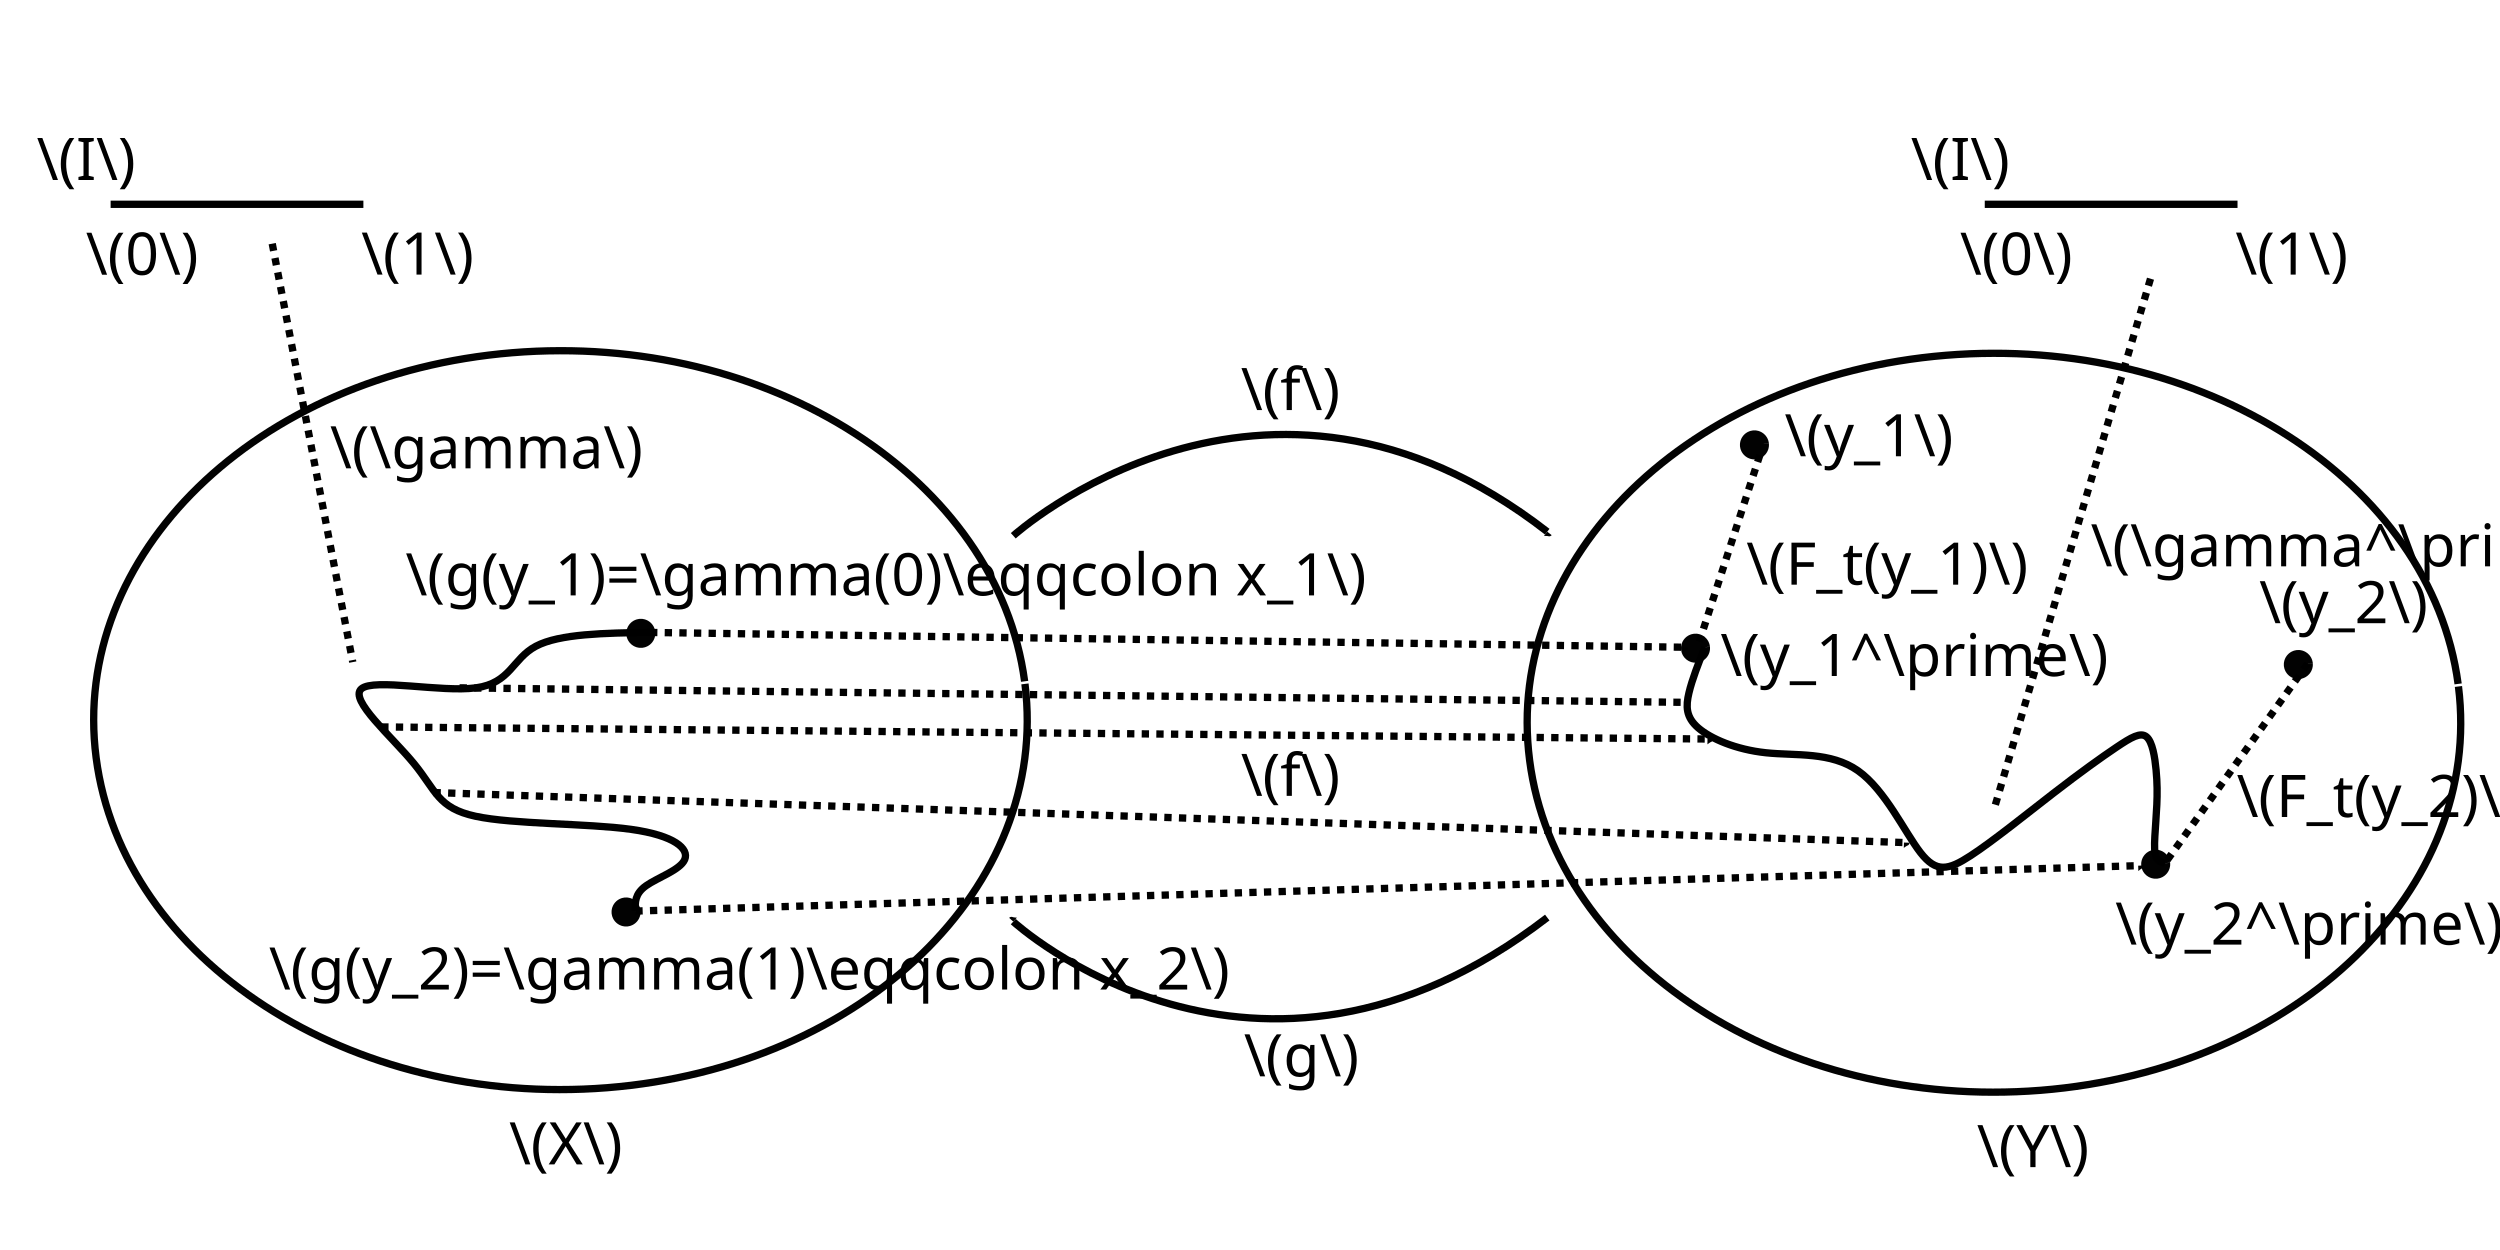
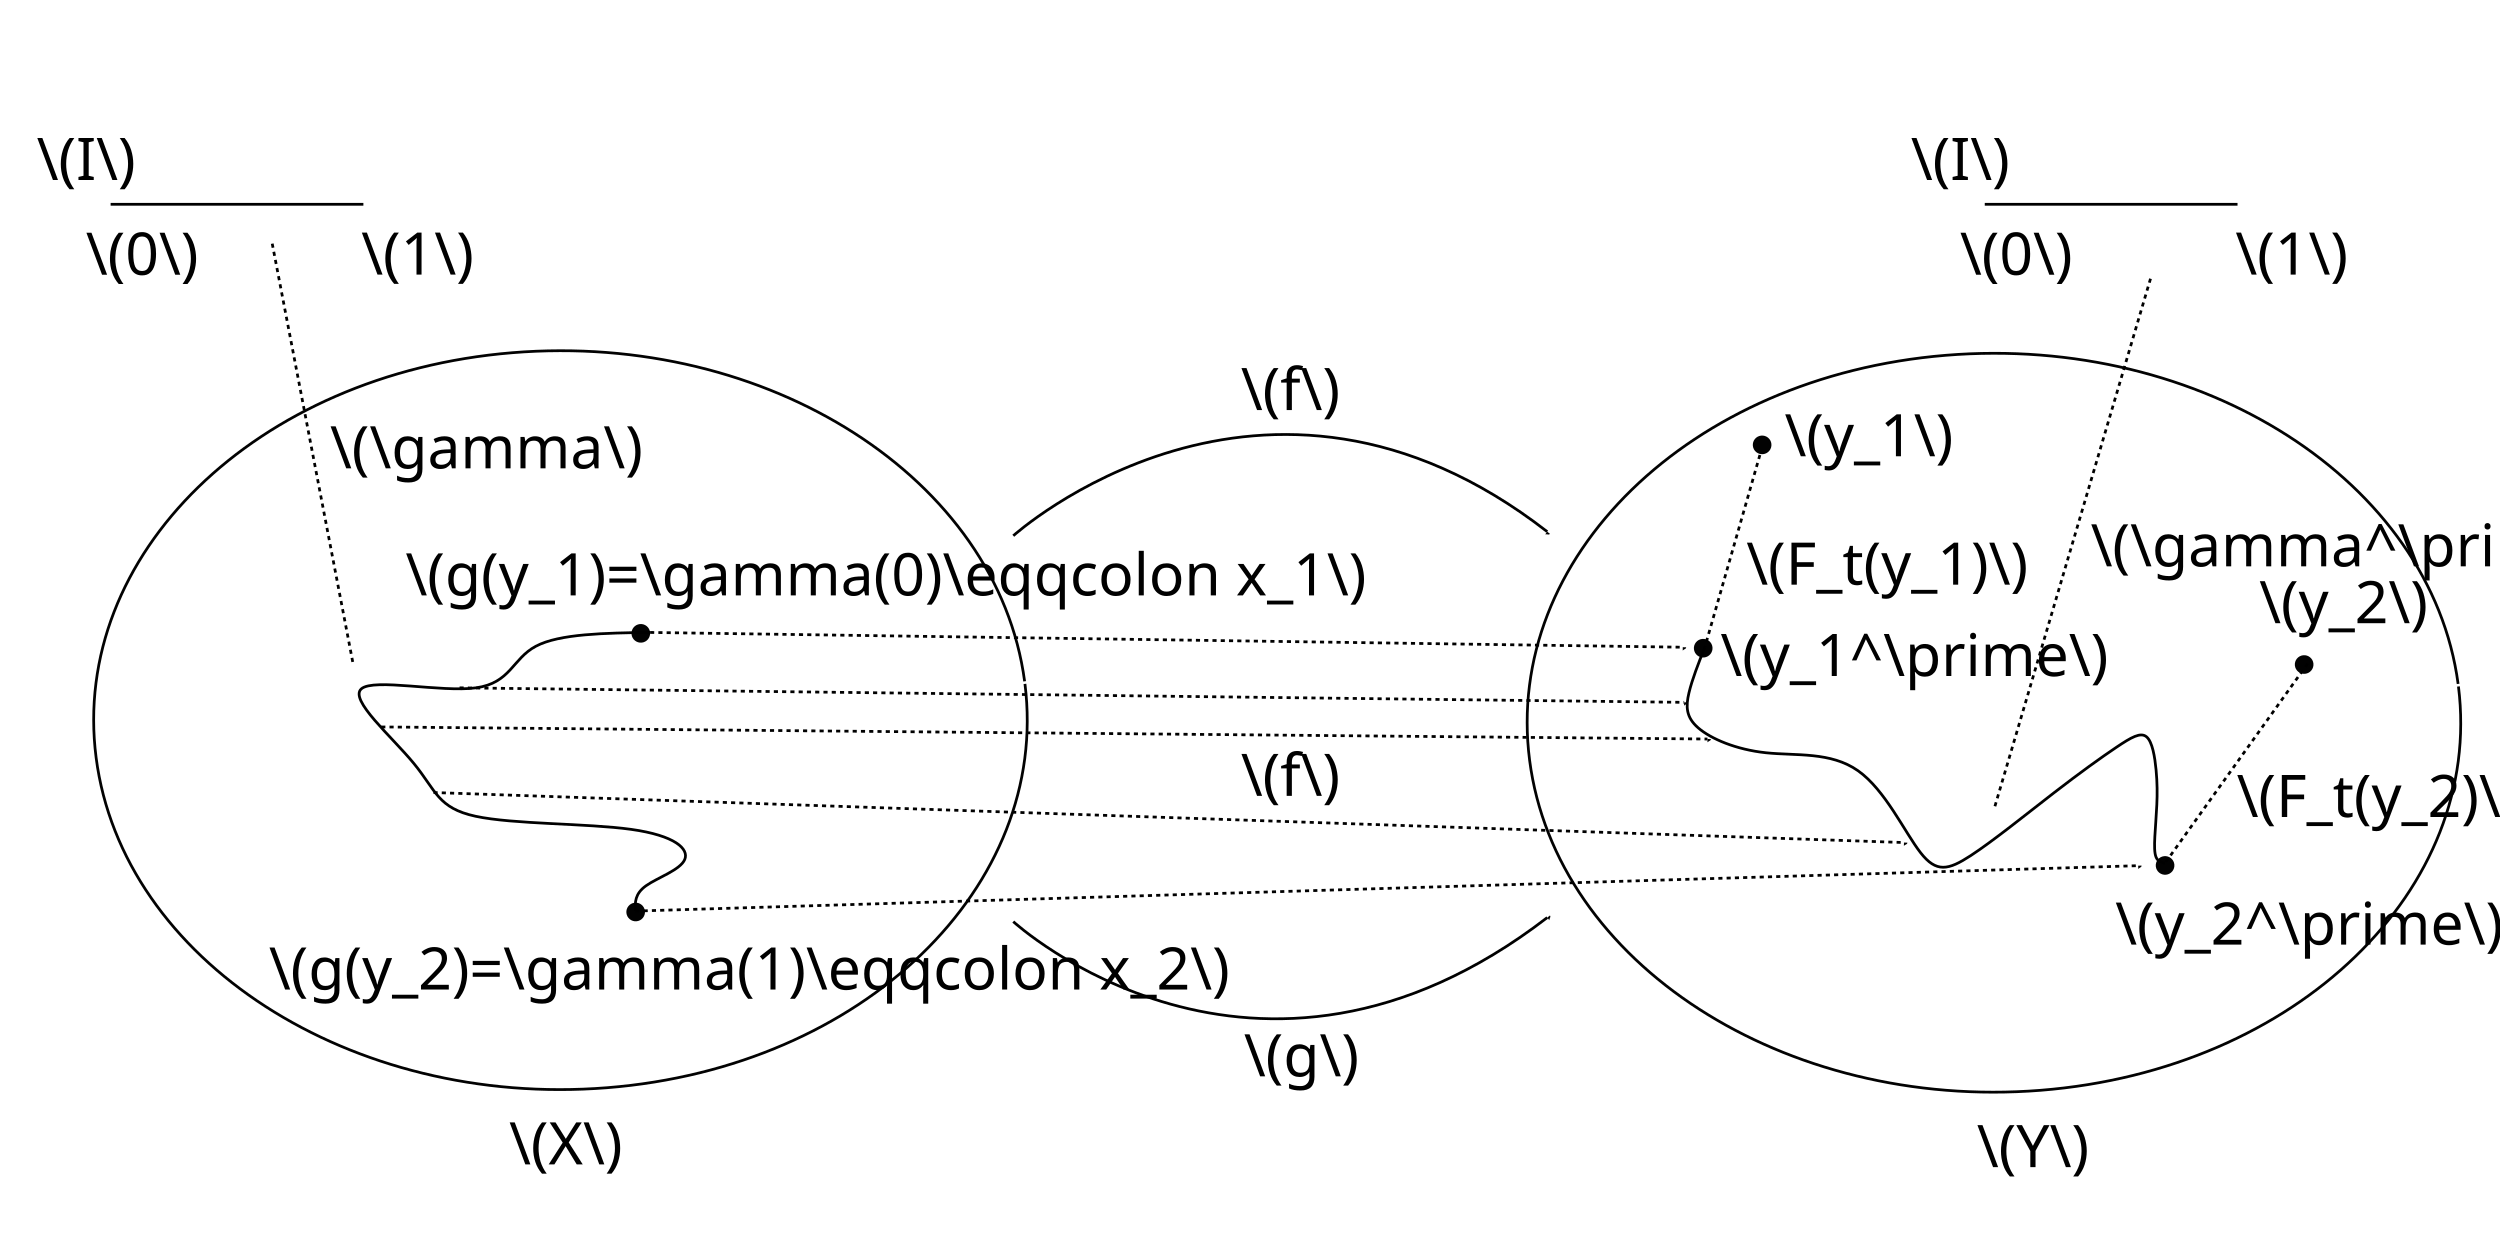
<svg xmlns="http://www.w3.org/2000/svg" width="240mm" height="120mm" viewBox="0 0 240 120" version="1.1" id="svg8">
  <defs id="defs2">
    <marker style="overflow:visible;" id="marker12148" refX="0.0" refY="0.0" orient="auto">
      <path transform="scale(0.4) rotate(180) translate(10,0)" style="fill-rule:evenodd;fill:context-stroke;stroke:context-stroke;stroke-width:1.0pt;" d="M 0.0,0.0 L 5.0,-5.0 L -12.5,0.0 L 5.0,5.0 L 0.0,0.0 z " id="path12146" />
    </marker>
    <marker style="overflow:visible;" id="marker12134" refX="0.0" refY="0.0" orient="auto">
      <path transform="scale(0.4) rotate(180) translate(10,0)" style="fill-rule:evenodd;fill:context-stroke;stroke:context-stroke;stroke-width:1.0pt;" d="M 0.0,0.0 L 5.0,-5.0 L -12.5,0.0 L 5.0,5.0 L 0.0,0.0 z " id="path12132" />
    </marker>
    <marker style="overflow:visible;" id="Arrow1Mend" refX="0.0" refY="0.0" orient="auto">
      <path transform="scale(0.4) rotate(180) translate(10,0)" style="fill-rule:evenodd;fill:context-stroke;stroke:context-stroke;stroke-width:1.0pt;" d="M 0.0,0.0 L 5.0,-5.0 L -12.5,0.0 L 5.0,5.0 L 0.0,0.0 z " id="path11803" />
    </marker>
    <marker style="overflow:visible;" id="Arrow1Lend" refX="0.0" refY="0.0" orient="auto">
      <path transform="scale(0.8) rotate(180) translate(12.5,0)" style="fill-rule:evenodd;fill:context-stroke;stroke:context-stroke;stroke-width:1.0pt;" d="M 0.0,0.0 L 5.0,-5.0 L -12.5,0.0 L 5.0,5.0 L 0.0,0.0 z " id="path4323" />
    </marker>
    <marker style="overflow:visible" id="Arrow1Lstart" refX="0.0" refY="0.0" orient="auto">
      <path transform="scale(0.8) translate(12.5,0)" style="fill-rule:evenodd;fill:context-stroke;stroke:context-stroke;stroke-width:1.0pt" d="M 0.0,0.0 L 5.0,-5.0 L -12.5,0.0 L 5.0,5.0 L 0.0,0.0 z " id="path4320" />
    </marker>
    <marker style="overflow:visible" id="Arrow1Lend-5" refX="0" refY="0" orient="auto">
      <path transform="matrix(-0.8,0,0,-0.8,-10,0)" style="fill:context-stroke;fill-rule:evenodd;stroke:context-stroke;stroke-width:1pt" d="M 0,0 5,-5 -12.5,0 5,5 Z" id="path4323-0" />
    </marker>
    <marker style="overflow:visible" id="Arrow1Lend-2" refX="0" refY="0" orient="auto">
      <path transform="matrix(-0.8,0,0,-0.8,-10,0)" style="fill:context-stroke;fill-rule:evenodd;stroke:context-stroke;stroke-width:1pt" d="M 0,0 5,-5 -12.5,0 5,5 Z" id="path4323-6" />
    </marker>
    <marker id="marker-arrow-2.654" orient="auto-start-reverse" refY="0" refX="0" markerHeight="3" markerWidth="2">
      <g transform="scale(0.8573725)" id="g1504">
        <path d="M -1.554,2.072 C -1.425,1.295 0,0.13 0.389,0 0,-0.13 -1.425,-1.295 -1.554,-2.072" style="fill:none;stroke:#000000;stroke-width:{0.6};stroke-linecap:round;stroke-linejoin:round;stroke-miterlimit:10;stroke-dasharray:none;stroke-opacity:1�        inkscape:connector-curvature=" id="path1502" />


+ 
0" /&gt;
   </g>
    </marker>
    <marker id="marker-arrow-2.654-9" orient="auto-start-reverse" refY="0" refX="0" markerHeight="3" markerWidth="2">
      <g transform="scale(0.8573725)" id="g1681">
        <path d="M -1.554,2.072 C -1.425,1.295 0,0.13 0.389,0 0,-0.13 -1.425,-1.295 -1.554,-2.072" style="fill:none;stroke:#000000;stroke-width:{0.6};stroke-linecap:round;stroke-linejoin:round;stroke-miterlimit:10;stroke-dasharray:none;stroke-opacity:1�        inkscape:connector-curvature=" id="path1679" />


+ 
0" /&gt;
   </g>
    </marker>
    <marker id="marker-arrow-2.654-0" orient="auto-start-reverse" refY="0" refX="0" markerHeight="3" markerWidth="2">
      <g transform="scale(0.8573725)" id="g1721">
        <path d="M -1.554,2.072 C -1.425,1.295 0,0.13 0.389,0 0,-0.13 -1.425,-1.295 -1.554,-2.072" style="fill:none;stroke:#000000;stroke-width:{0.6};stroke-linecap:round;stroke-linejoin:round;stroke-miterlimit:10;stroke-dasharray:none;stroke-opacity:1�        inkscape:connector-curvature=" id="path1719" />


+ 
0" /&gt;
   </g>
    </marker>
    <marker id="marker-arrow-2.654-5" orient="auto-start-reverse" refY="0" refX="0" markerHeight="3" markerWidth="2">
      <g transform="scale(0.8573725)" id="g1761">
        <path d="M -1.554,2.072 C -1.425,1.295 0,0.13 0.389,0 0,-0.13 -1.425,-1.295 -1.554,-2.072" style="fill:none;stroke:#000000;stroke-width:{0.6};stroke-linecap:round;stroke-linejoin:round;stroke-miterlimit:10;stroke-dasharray:none;stroke-opacity:1�        inkscape:connector-curvature=" id="path1759" />


+ 
0" /&gt;
   </g>
    </marker>
    <marker id="marker-arrow-2.654-2" orient="auto-start-reverse" refY="0" refX="0" markerHeight="3" markerWidth="2">
      <g transform="scale(0.8573725)" id="g1801">
        <path d="M -1.554,2.072 C -1.425,1.295 0,0.13 0.389,0 0,-0.13 -1.425,-1.295 -1.554,-2.072" style="fill:none;stroke:#000000;stroke-width:{0.6};stroke-linecap:round;stroke-linejoin:round;stroke-miterlimit:10;stroke-dasharray:none;stroke-opacity:1�        inkscape:connector-curvature=" id="path1799" />


+ 
0" /&gt;
   </g>
    </marker>
    <marker id="marker-arrow-2.654-27" orient="auto-start-reverse" refY="0" refX="0" markerHeight="3" markerWidth="2">
      <g transform="scale(0.8573725)" id="g1841">
        <path d="M -1.554,2.072 C -1.425,1.295 0,0.13 0.389,0 0,-0.13 -1.425,-1.295 -1.554,-2.072" style="fill:none;stroke:#000000;stroke-width:{0.6};stroke-linecap:round;stroke-linejoin:round;stroke-miterlimit:10;stroke-dasharray:none;stroke-opacity:1�        inkscape:connector-curvature=" id="path1839" />


+ 
0" /&gt;
   </g>
    </marker>
    <marker id="marker-arrow-2.654-3" orient="auto-start-reverse" refY="0" refX="0" markerHeight="3" markerWidth="2">
      <g transform="scale(0.8573725)" id="g1881">
        <path d="M -1.554,2.072 C -1.425,1.295 0,0.13 0.389,0 0,-0.13 -1.425,-1.295 -1.554,-2.072" style="fill:none;stroke:#000000;stroke-width:{0.6};stroke-linecap:round;stroke-linejoin:round;stroke-miterlimit:10;stroke-dasharray:none;stroke-opacity:1�        inkscape:connector-curvature=" id="path1879" />


+ 
0" /&gt;
   </g>
    </marker>
    <marker id="marker-arrow-2.654-7" orient="auto-start-reverse" refY="0" refX="0" markerHeight="3" markerWidth="2">
      <g transform="scale(0.8573725)" id="g1921">
        <path d="M -1.554,2.072 C -1.425,1.295 0,0.13 0.389,0 0,-0.13 -1.425,-1.295 -1.554,-2.072" style="fill:none;stroke:#000000;stroke-width:{0.6};stroke-linecap:round;stroke-linejoin:round;stroke-miterlimit:10;stroke-dasharray:none;stroke-opacity:1�        inkscape:connector-curvature=" id="path1919" />


+ 
+ 0" /&gt;
+    </g>
+     </marker>
+     <marker id="marker-arrow-1.0" orient="auto-start-reverse" refY="0" refX="0" markerHeight="3" markerWidth="2">
+       <g transform="scale(1.393333)" id="g1228">
+         <path d="M -1.554,2.072 C -1.425,1.295 0,0.13 0.389,0 0,-0.13 -1.425,-1.295 -1.554,-2.072" style="fill:none;stroke:#000000;stroke-width:{0.6};stroke-linecap:round;stroke-linejoin:round;stroke-miterlimit:10;stroke-dasharray:none;stroke-opacity:1�        inkscape:connector-curvature=" id="path1226" />
+ 0" /&gt;
+    </g>
+     </marker>
+     <marker id="marker-arrow-1.0-4" orient="auto-start-reverse" refY="0" refX="0" markerHeight="3" markerWidth="2">
+       <g transform="scale(1.393333)" id="g1268">
+         <path d="M -1.554,2.072 C -1.425,1.295 0,0.13 0.389,0 0,-0.13 -1.425,-1.295 -1.554,-2.072" style="fill:none;stroke:#000000;stroke-width:{0.6};stroke-linecap:round;stroke-linejoin:round;stroke-miterlimit:10;stroke-dasharray:none;stroke-opacity:1�        inkscape:connector-curvature=" id="path1266" />
+ 0" /&gt;
+    </g>
+     </marker>
+     <marker id="marker-arrow-1.0-8" orient="auto-start-reverse" refY="0" refX="0" markerHeight="3" markerWidth="2">
+       <g transform="scale(1.393333)" id="g1308">
+         <path d="M -1.554,2.072 C -1.425,1.295 0,0.13 0.389,0 0,-0.13 -1.425,-1.295 -1.554,-2.072" style="fill:none;stroke:#000000;stroke-width:{0.6};stroke-linecap:round;stroke-linejoin:round;stroke-miterlimit:10;stroke-dasharray:none;stroke-opacity:1�        inkscape:connector-curvature=" id="path1306" />
+ 0" /&gt;
+    </g>
+     </marker>
+     <marker id="marker-arrow-1.0-3" orient="auto-start-reverse" refY="0" refX="0" markerHeight="3" markerWidth="2">
+       <g transform="scale(1.393333)" id="g1348">
+         <path d="M -1.554,2.072 C -1.425,1.295 0,0.13 0.389,0 0,-0.13 -1.425,-1.295 -1.554,-2.072" style="fill:none;stroke:#000000;stroke-width:{0.6};stroke-linecap:round;stroke-linejoin:round;stroke-miterlimit:10;stroke-dasharray:none;stroke-opacity:1�        inkscape:connector-curvature=" id="path1346" />
+ 0" /&gt;
+    </g>
+     </marker>
+     <marker id="marker-arrow-1.0-9" orient="auto-start-reverse" refY="0" refX="0" markerHeight="3" markerWidth="2">
+       <g transform="scale(1.393333)" id="g1388">
+         <path d="M -1.554,2.072 C -1.425,1.295 0,0.13 0.389,0 0,-0.13 -1.425,-1.295 -1.554,-2.072" style="fill:none;stroke:#000000;stroke-width:{0.6};stroke-linecap:round;stroke-linejoin:round;stroke-miterlimit:10;stroke-dasharray:none;stroke-opacity:1�        inkscape:connector-curvature=" id="path1386" />
+ 0" /&gt;
+    </g>
+     </marker>
+     <marker id="marker-arrow-1.0-5" orient="auto-start-reverse" refY="0" refX="0" markerHeight="3" markerWidth="2">
+       <g transform="scale(1.393333)" id="g1452">
+         <path d="M -1.554,2.072 C -1.425,1.295 0,0.13 0.389,0 0,-0.13 -1.425,-1.295 -1.554,-2.072" style="fill:none;stroke:#000000;stroke-width:{0.6};stroke-linecap:round;stroke-linejoin:round;stroke-miterlimit:10;stroke-dasharray:none;stroke-opacity:1�        inkscape:connector-curvature=" id="path1450" />
+ 0" /&gt;
+    </g>
+     </marker>
+     <marker id="marker-arrow-1.0-2" orient="auto-start-reverse" refY="0" refX="0" markerHeight="3" markerWidth="2">
+       <g transform="scale(1.393333)" id="g1492">
+         <path d="M -1.554,2.072 C -1.425,1.295 0,0.13 0.389,0 0,-0.13 -1.425,-1.295 -1.554,-2.072" style="fill:none;stroke:#000000;stroke-width:{0.6};stroke-linecap:round;stroke-linejoin:round;stroke-miterlimit:10;stroke-dasharray:none;stroke-opacity:1�        inkscape:connector-curvature=" id="path1490" />
+ 0" /&gt;
+    </g>
+     </marker>
+     <marker id="marker-arrow-1.0-27" orient="auto-start-reverse" refY="0" refX="0" markerHeight="3" markerWidth="2">
+       <g transform="scale(1.393333)" id="g1604">
+         <path d="M -1.554,2.072 C -1.425,1.295 0,0.13 0.389,0 0,-0.13 -1.425,-1.295 -1.554,-2.072" style="fill:none;stroke:#000000;stroke-width:{0.6};stroke-linecap:round;stroke-linejoin:round;stroke-miterlimit:10;stroke-dasharray:none;stroke-opacity:1�        inkscape:connector-curvature=" id="path1602" />
0" /&gt;
   </g>
    </marker>
  </defs>
  <g id="layer1" transform="translate(0,-177)">
-     <path style="opacity:0.99;fill:none;fill-opacity:1;stroke:black;stroke-width:0.702;stroke-linejoin:round;stroke-miterlimit:4;stroke-dasharray:none;stroke-opacity:1;marker-start:none;marker-end:none" id="path878" d="M 98.396,242.654 A 44.808,35.464 0 0 1 58.28,281.421 44.808,35.464 0 0 1 9.228,249.739 44.808,35.464 0 0 1 49.172,210.861 a 44.808,35.464 0 0 1 49.192,31.546" />
+     <path style="opacity:0.99;fill:none;fill-opacity:1;stroke:black;stroke-width:0.265;stroke-linejoin:round;stroke-miterlimit:4;stroke-dasharray:none;stroke-opacity:1;marker-start:none;marker-end:none" id="path878" d="M 98.396,242.654 A 44.808,35.464 0 0 1 58.28,281.421 44.808,35.464 0 0 1 9.228,249.739 44.808,35.464 0 0 1 49.172,210.861 a 44.808,35.464 0 0 1 49.192,31.546" />
    <text xml:space="preserve" style="font-size:5.644px;line-height:1.25;font-family:sans-serif;letter-spacing:0px;word-spacing:0px;stroke-width:0.265" x="48.868" y="288.78" id="text1236">
      <tspan id="tspan1234" style="stroke-width:0.265" x="48.868" y="288.78">\(X\)</tspan>
    </text>
    <text xml:space="preserve" style="font-size:5.644px;line-height:1.25;font-family:sans-serif;letter-spacing:0px;word-spacing:0px;stroke-width:0.265" x="189.774" y="289.048" id="text1236-9">
      <tspan id="tspan1234-9" style="stroke-width:0.265" x="189.774" y="289.048">\(Y\)</tspan>
    </text>
-     <path style="fill:none;stroke:black;stroke-width:0.702;stroke-linecap:butt;stroke-linejoin:miter;stroke-opacity:1;marker-end:url(#marker-arrow-2.654);stroke-dasharray:none;fill-opacity:1;marker-start:none" d="m 97.274,228.433 c 0,0 23.968,-21.613 51.263,-0.389" id="path4111" />
-     <path style="fill:none;stroke:black;stroke-width:0.702;stroke-linecap:butt;stroke-linejoin:miter;stroke-opacity:1;stroke-dasharray:none;fill-opacity:1;marker-start:none;marker-end:none" d="M 10.62,196.612 H 34.885" id="path4916" />
+     <path style="fill:none;stroke:black;stroke-width:0.265;stroke-linecap:butt;stroke-linejoin:miter;stroke-opacity:1;marker-end:url(#marker-arrow-1.0);stroke-dasharray:none;fill-opacity:1;marker-start:none" d="m 97.274,228.433 c 0,0 23.968,-21.613 51.263,-0.389" id="path4111" />
+     <path style="fill:none;stroke:black;stroke-width:0.265;stroke-linecap:butt;stroke-linejoin:miter;stroke-opacity:1;stroke-dasharray:none;fill-opacity:1;marker-start:none;marker-end:none" d="M 10.62,196.612 H 34.885" id="path4916" />
    <text xml:space="preserve" style="font-size:5.644px;line-height:1.25;font-family:sans-serif;letter-spacing:0px;word-spacing:0px;stroke-width:0.265" x="8.233" y="203.374" id="text5272">
      <tspan id="tspan5270" style="stroke-width:0.265" x="8.233" y="203.374">\(0\)</tspan>
    </text>
    <text xml:space="preserve" style="font-size:5.644px;line-height:1.25;font-family:sans-serif;letter-spacing:0px;word-spacing:0px;stroke-width:0.265" x="34.675" y="203.36" id="text5272-3">
      <tspan id="tspan5270-6" style="stroke-width:0.265" x="34.675" y="203.36">\(1\)</tspan>
    </text>
    <text xml:space="preserve" style="font-size:5.644px;line-height:1.25;font-family:sans-serif;letter-spacing:0px;word-spacing:0px;stroke-width:0.265" x="3.52" y="194.282" id="text7813">
      <tspan id="tspan7811" style="stroke-width:0.265" x="3.52" y="194.282">\(I\)</tspan>
    </text>
-     <path style="fill:none;stroke:black;stroke-width:0.702;stroke-linecap:butt;stroke-linejoin:miter;stroke-opacity:1;stroke-dasharray:none;fill-opacity:1;marker-start:none;marker-end:none" d="m 190.537,196.612 h 24.265" id="path4916-0" />
+     <path style="fill:none;stroke:black;stroke-width:0.265;stroke-linecap:butt;stroke-linejoin:miter;stroke-opacity:1;stroke-dasharray:none;fill-opacity:1;marker-start:none;marker-end:none" d="m 190.537,196.612 h 24.265" id="path4916-0" />
    <text xml:space="preserve" style="font-size:5.644px;line-height:1.25;font-family:sans-serif;letter-spacing:0px;word-spacing:0px;stroke-width:0.265" x="188.15" y="203.374" id="text5272-6">
      <tspan id="tspan5270-0" style="stroke-width:0.265" x="188.15" y="203.374">\(0\)</tspan>
    </text>
    <text xml:space="preserve" style="font-size:5.644px;line-height:1.25;font-family:sans-serif;letter-spacing:0px;word-spacing:0px;stroke-width:0.265" x="214.592" y="203.36" id="text5272-3-7">
      <tspan id="tspan5270-6-2" style="stroke-width:0.265" x="214.592" y="203.36">\(1\)</tspan>
    </text>
    <text xml:space="preserve" style="font-size:5.644px;line-height:1.25;font-family:sans-serif;letter-spacing:0px;word-spacing:0px;stroke-width:0.265" x="183.437" y="194.282" id="text7813-9">
      <tspan id="tspan7811-8" style="stroke-width:0.265" x="183.437" y="194.282">\(I\)</tspan>
    </text>
-     <path style="fill:none;stroke:black;stroke-width:0.702;stroke-linecap:butt;stroke-linejoin:miter;stroke-miterlimit:4;stroke-dasharray:0.702,0.702;stroke-dashoffset:0;stroke-opacity:1;fill-opacity:1;marker-start:none;marker-end:none" d="m 26.134,200.391 7.731,40.171" id="path8780" />
-     <path style="fill:none;stroke:black;stroke-width:0.702;stroke-linecap:butt;stroke-linejoin:miter;stroke-miterlimit:4;stroke-dasharray:0.702,0.702;stroke-dashoffset:0;stroke-opacity:1;fill-opacity:1;marker-start:none;marker-end:none" d="M 206.448,203.756 191.411,254.744" id="path8780-0" />
-     <path style="opacity:0.99;fill:#000000;fill-opacity:1;stroke:#000000;stroke-width:1;stroke-linejoin:round;stroke-miterlimit:4;stroke-dasharray:8, 8;stroke-dashoffset:0" id="path8841" d="m 62.408,237.714 a 0.895,0.895 0 0 1 -0.801,0.978 0.895,0.895 0 0 1 -0.98,-0.8 0.895,0.895 0 0 1 0.798,-0.981 0.895,0.895 0 0 1 0.983,0.796" />
-     <path style="opacity:0.99;fill:#000000;fill-opacity:1;stroke:#000000;stroke-width:1;stroke-linejoin:round;stroke-miterlimit:4;stroke-dasharray:8, 8;stroke-dashoffset:0" id="path8841-6" d="m 60.993,264.464 a 0.895,0.895 0 0 1 -0.801,0.978 0.895,0.895 0 0 1 -0.98,-0.8 0.895,0.895 0 0 1 0.798,-0.981 0.895,0.895 0 0 1 0.983,0.796" />
+     <path style="fill:none;stroke:black;stroke-width:0.265;stroke-linecap:butt;stroke-linejoin:miter;stroke-miterlimit:4;stroke-dasharray:0.397,0.397;stroke-dashoffset:0;stroke-opacity:1;fill-opacity:1;marker-start:none;marker-end:none" d="m 26.134,200.391 7.731,40.171" id="path8780" />
+     <path style="fill:none;stroke:black;stroke-width:0.265;stroke-linecap:butt;stroke-linejoin:miter;stroke-miterlimit:4;stroke-dasharray:0.397,0.397;stroke-dashoffset:0;stroke-opacity:1;fill-opacity:1;marker-start:none;marker-end:none" d="M 206.448,203.756 191.411,254.744" id="path8780-0" />
+     <path style="opacity:0.99;fill:black;fill-opacity:1;stroke:none;stroke-width:1;stroke-linejoin:round;stroke-miterlimit:4;stroke-dasharray:8, 8;stroke-dashoffset:0;marker-end:none;marker-start:none;stroke-opacity:1" id="path8841" d="m 62.408,237.714 a 0.895,0.895 0 0 1 -0.801,0.978 0.895,0.895 0 0 1 -0.98,-0.8 0.895,0.895 0 0 1 0.798,-0.981 0.895,0.895 0 0 1 0.983,0.796" />
+     <path style="opacity:0.99;fill:#000000;fill-opacity:1;stroke:none;stroke-width:1;stroke-linejoin:round;stroke-miterlimit:4;stroke-dasharray:8, 8;stroke-dashoffset:0;stroke-opacity:1;marker-start:none;marker-end:none" id="path8841-6" d="m 61.915,264.464 a 0.895,0.895 0 0 1 -0.801,0.978 0.895,0.895 0 0 1 -0.98,-0.8 0.895,0.895 0 0 1 0.798,-0.981 0.895,0.895 0 0 1 0.983,0.796" />
    <text xml:space="preserve" style="font-size:5.644px;line-height:1.25;font-family:sans-serif;letter-spacing:0px;word-spacing:0px;stroke-width:0.265" x="31.677" y="221.963" id="text9516">
      <tspan id="tspan9514" style="stroke-width:0.265" x="31.677" y="221.963">\(\gamma\)</tspan>
    </text>
    <text xml:space="preserve" style="font-size:5.644px;line-height:1.25;font-family:sans-serif;letter-spacing:0px;word-spacing:0px;stroke-width:0.265" x="200.701" y="231.365" id="text9516-7">
      <tspan id="tspan9514-0" style="stroke-width:0.265" x="200.701" y="231.365">\(\gamma^\prime\)</tspan>
    </text>
-     <path style="opacity:0.99;fill:#000000;fill-opacity:1;stroke:#000000;stroke-width:1;stroke-linejoin:round;stroke-miterlimit:4;stroke-dasharray:8, 8;stroke-dashoffset:0" id="path8841-7" d="m 169.318,219.622 a 0.895,0.895 0 0 1 -0.801,0.978 0.895,0.895 0 0 1 -0.98,-0.8 0.895,0.895 0 0 1 0.798,-0.981 0.895,0.895 0 0 1 0.983,0.796" />
-     <path style="opacity:0.99;fill:#000000;fill-opacity:1;stroke:#000000;stroke-width:1;stroke-linejoin:round;stroke-miterlimit:4;stroke-dasharray:8, 8;stroke-dashoffset:0" id="path8841-7-8" d="m 163.661,239.139 a 0.895,0.895 0 0 1 -0.801,0.978 0.895,0.895 0 0 1 -0.98,-0.8 0.895,0.895 0 0 1 0.798,-0.981 0.895,0.895 0 0 1 0.983,0.796" />
-     <path style="opacity:0.99;fill:#000000;fill-opacity:1;stroke:#000000;stroke-width:1;stroke-linejoin:round;stroke-miterlimit:4;stroke-dasharray:8, 8;stroke-dashoffset:0" id="path8841-7-0" d="m 207.837,259.877 a 0.895,0.895 0 0 1 -0.801,0.978 0.895,0.895 0 0 1 -0.98,-0.8 0.895,0.895 0 0 1 0.798,-0.981 0.895,0.895 0 0 1 0.983,0.796" />
-     <path style="opacity:0.99;fill:#000000;fill-opacity:1;stroke:#000000;stroke-width:1;stroke-linejoin:round;stroke-miterlimit:4;stroke-dasharray:8, 8;stroke-dashoffset:0" id="path8841-8" d="m 221.531,240.707 a 0.895,0.895 0 0 1 -0.801,0.978 0.895,0.895 0 0 1 -0.98,-0.8 0.895,0.895 0 0 1 0.798,-0.981 0.895,0.895 0 0 1 0.983,0.796" />
+     <path style="opacity:0.99;fill:#000000;fill-opacity:1;stroke:none;stroke-width:1;stroke-linejoin:round;stroke-miterlimit:4;stroke-dasharray:8, 8;stroke-dashoffset:0;stroke-opacity:1;marker-start:none;marker-end:none" id="path8841-7" d="m 170.055,219.622 a 0.895,0.895 0 0 1 -0.801,0.978 0.895,0.895 0 0 1 -0.98,-0.8 0.895,0.895 0 0 1 0.798,-0.981 0.895,0.895 0 0 1 0.983,0.796" />
+     <path style="opacity:0.99;fill:#000000;fill-opacity:1;stroke:none;stroke-width:1;stroke-linejoin:round;stroke-miterlimit:4;stroke-dasharray:8, 8;stroke-dashoffset:0;stroke-opacity:1;marker-start:none;marker-end:none" id="path8841-7-8" d="m 164.398,239.139 a 0.895,0.895 0 0 1 -0.801,0.978 0.895,0.895 0 0 1 -0.98,-0.8 0.895,0.895 0 0 1 0.798,-0.981 0.895,0.895 0 0 1 0.983,0.796" />
+     <path style="opacity:0.99;fill:#000000;fill-opacity:1;stroke:none;stroke-width:1;stroke-linejoin:round;stroke-miterlimit:4;stroke-dasharray:8, 8;stroke-dashoffset:0;stroke-opacity:1;marker-start:none;marker-end:none" id="path8841-8" d="m 222.089,240.707 a 0.895,0.895 0 0 1 -0.801,0.978 0.895,0.895 0 0 1 -0.98,-0.8 0.895,0.895 0 0 1 0.798,-0.981 0.895,0.895 0 0 1 0.983,0.796" />
+     <path style="opacity:0.99;fill:#000000;fill-opacity:1;stroke:none;stroke-width:1;stroke-linejoin:round;stroke-miterlimit:4;stroke-dasharray:8, 8;stroke-dashoffset:0;stroke-opacity:1;marker-start:none;marker-end:none" id="path8841-8-3" d="m 208.738,259.995 a 0.895,0.895 0 0 1 -0.801,0.978 0.895,0.895 0 0 1 -0.98,-0.8 0.895,0.895 0 0 1 0.798,-0.981 0.895,0.895 0 0 1 0.983,0.796" />
    <text xml:space="preserve" style="font-size:5.644px;line-height:1.25;font-family:sans-serif;letter-spacing:0px;word-spacing:0px;stroke-width:0.265" x="119.116" y="216.366" id="text12186">
      <tspan id="tspan12184" style="stroke-width:0.265" x="119.116" y="216.366">\(f\)</tspan>
    </text>
    <text xml:space="preserve" style="font-size:5.644px;line-height:1.25;font-family:sans-serif;letter-spacing:0px;word-spacing:0px;stroke-width:0.265" x="150.182" y="258.672" id="text13150">
      <tspan id="tspan13148" style="stroke-width:0.265" x="150.182" y="258.672" />
    </text>
    <text xml:space="preserve" style="font-size:5.644px;line-height:1.25;font-family:sans-serif;letter-spacing:0px;word-spacing:0px;stroke-width:0.265" x="150.182" y="258.672" id="text13220">
      <tspan id="tspan13218" style="stroke-width:0.265" x="150.182" y="258.672" />
    </text>
    <text xml:space="preserve" style="font-size:5.644px;line-height:1.25;font-family:sans-serif;letter-spacing:0px;word-spacing:0px;stroke-width:0.265" x="119.412" y="280.33" id="text14924">
      <tspan id="tspan14922" style="stroke-width:0.265" x="119.412" y="280.33">\(g\)</tspan>
    </text>
    <text xml:space="preserve" style="font-size:5.644px;line-height:1.25;font-family:sans-serif;letter-spacing:0px;word-spacing:0px;stroke-width:0.265" x="171.317" y="220.803" id="text15534">
      <tspan id="tspan15532" style="stroke-width:0.265" x="171.317" y="220.803">\(y_1\)</tspan>
    </text>
    <text xml:space="preserve" style="font-size:5.644px;line-height:1.25;font-family:sans-serif;letter-spacing:0px;word-spacing:0px;stroke-width:0.265" x="216.877" y="236.831" id="text15534-5">
      <tspan id="tspan15532-3" style="stroke-width:0.265" x="216.877" y="236.831">\(y_2\)</tspan>
    </text>
    <text xml:space="preserve" style="font-size:5.644px;line-height:1.25;font-family:sans-serif;letter-spacing:0px;word-spacing:0px;stroke-width:0.265" x="38.927" y="234.157" id="text18517">
      <tspan id="tspan18515" style="stroke-width:0.265" x="38.927" y="234.157">\(g(y_1)=\gamma(0)\eqqcolon x_1\)</tspan>
    </text>
    <text xml:space="preserve" style="font-size:5.644px;line-height:1.25;font-family:sans-serif;letter-spacing:0px;word-spacing:0px;stroke-width:0.265" x="25.809" y="271.992" id="text18517-2">
      <tspan id="tspan18515-9" style="stroke-width:0.265" x="25.809" y="271.992">\(g(y_2)=\gamma(1)\eqqcolon x_2\)</tspan>
    </text>
    <text xml:space="preserve" style="font-size:5.644px;line-height:1.25;font-family:sans-serif;letter-spacing:0px;word-spacing:0px;stroke-width:0.265" x="165.158" y="241.902" id="text22428">
      <tspan id="tspan22426" style="stroke-width:0.265" x="165.158" y="241.902">\(y_1^\prime\)</tspan>
    </text>
    <text xml:space="preserve" style="font-size:5.644px;line-height:1.25;font-family:sans-serif;letter-spacing:0px;word-spacing:0px;stroke-width:0.265" x="203.058" y="267.68" id="text22428-4">
      <tspan id="tspan22426-5" style="stroke-width:0.265" x="203.058" y="267.68">\(y_2^\prime\)</tspan>
    </text>
-     <path style="fill:none;stroke:black;stroke-width:0.702;stroke-linecap:butt;stroke-linejoin:miter;stroke-miterlimit:4;stroke-dasharray:0.702,0.702;stroke-dashoffset:0;stroke-opacity:1;fill-opacity:1;marker-start:none;marker-end:none" d="m 168.949,220.68 c 0,0 -5.818,17.924 -5.818,17.924" id="path29057" />
-     <path style="fill:none;stroke:black;stroke-width:0.702;stroke-linecap:butt;stroke-linejoin:miter;stroke-miterlimit:4;stroke-dasharray:0.702,0.702;stroke-dashoffset:0;stroke-opacity:1;fill-opacity:1;marker-start:none;marker-end:none" d="m 221.531,240.707 c 0,0 -13.695,19.164 -13.695,19.164" id="path29061" />
-     <path style="opacity:0.99;fill:none;fill-opacity:1;stroke:black;stroke-width:0.702;stroke-linejoin:round;stroke-miterlimit:4;stroke-dasharray:none;stroke-opacity:1;marker-start:none;marker-end:none" id="path878-9" d="m 236.011,242.901 a 44.808,35.464 0 0 1 -40.116,38.768 44.808,35.464 0 0 1 -49.052,-31.682 44.808,35.464 0 0 1 39.944,-38.878 44.808,35.464 0 0 1 49.192,31.546" />
-     <path style="fill:none;stroke:black;stroke-width:0.702;stroke-linecap:butt;stroke-linejoin:miter;stroke-opacity:1;marker-end:;stroke-dasharray:none;fill-opacity:1;marker-start:url(#marker-arrow-2.654)" d="m 97.274,265.475 c 0,0 23.162,21.25 51.263,-0.389" id="path4111-6" />
-     <path style="fill:none;stroke:black;stroke-width:0.702;stroke-linecap:butt;stroke-linejoin:miter;stroke-opacity:1;stroke-dasharray:none;fill-opacity:1;marker-start:none;marker-end:none" d="m 62.407,237.708 c -4.35,0.065 -8.703,0.13 -10.962,1.329 -2.259,1.2 -2.422,3.535 -5.753,3.995 -3.33,0.459 -9.811,-0.955 -11.004,0.098 -1.193,1.053 2.918,4.574 5.048,7.171 2.13,2.598 2.284,4.275 5.911,5.059 3.627,0.784 10.718,0.671 14.937,1.259 4.219,0.588 5.576,1.879 5.151,2.891 -0.425,1.012 -2.629,1.746 -3.716,2.523 -1.087,0.778 -1.057,1.601 -1.026,2.424" id="path7000" />
+     <path style="fill:none;fill-opacity:1;stroke:#000000;stroke-width:0.265;stroke-linecap:butt;stroke-linejoin:miter;stroke-miterlimit:4;stroke-dasharray:0.397, 0.397;stroke-dashoffset:0;stroke-opacity:1;marker-start:none;marker-end:none" d="m 168.949,220.68 c 0,0 -5.288,18.459 -5.288,18.459" id="path29057" />
+     <path style="fill:none;stroke:black;stroke-width:0.265;stroke-linecap:butt;stroke-linejoin:miter;stroke-miterlimit:4;stroke-dasharray:0.397,0.397;stroke-dashoffset:0;stroke-opacity:1;fill-opacity:1;marker-start:none;marker-end:none" d="m 221.531,240.707 c 0,0 -13.695,19.164 -13.695,19.164" id="path29061" />
+     <path style="opacity:0.99;fill:none;fill-opacity:1;stroke:black;stroke-width:0.265;stroke-linejoin:round;stroke-miterlimit:4;stroke-dasharray:none;stroke-opacity:1;marker-start:none;marker-end:none" id="path878-9" d="m 236.011,242.901 a 44.808,35.464 0 0 1 -40.116,38.768 44.808,35.464 0 0 1 -49.052,-31.682 44.808,35.464 0 0 1 39.944,-38.878 44.808,35.464 0 0 1 49.192,31.546" />
+     <path style="fill:none;stroke:black;stroke-width:0.265;stroke-linecap:butt;stroke-linejoin:miter;stroke-opacity:1;stroke-dasharray:none;fill-opacity:1;marker-start:none;marker-end:url(#marker-arrow-1.0)" d="m 97.274,265.475 c 0,0 23.162,21.25 51.263,-0.389" id="path4111-6" />
+     <path style="fill:none;stroke:black;stroke-width:0.265;stroke-linecap:butt;stroke-linejoin:miter;stroke-opacity:1;stroke-dasharray:none;fill-opacity:1;marker-start:none;marker-end:none" d="m 62.407,237.708 c -4.35,0.065 -8.703,0.13 -10.962,1.329 -2.259,1.2 -2.422,3.535 -5.753,3.995 -3.33,0.459 -9.811,-0.955 -11.004,0.098 -1.193,1.053 2.918,4.574 5.048,7.171 2.13,2.598 2.284,4.275 5.911,5.059 3.627,0.784 10.718,0.671 14.937,1.259 4.219,0.588 5.576,1.879 5.151,2.891 -0.425,1.012 -2.629,1.746 -3.716,2.523 -1.087,0.778 -1.057,1.601 -1.026,2.424" id="path7000" />
    <text xml:space="preserve" style="font-size:5.644px;line-height:1.25;font-family:sans-serif;letter-spacing:0px;word-spacing:0px;stroke-width:0.265" x="167.642" y="233.127" id="text7654">
      <tspan style="stroke-width:0.265" x="167.642" y="233.127" id="tspan7656">\(F_t(y_1)\)</tspan>
    </text>
    <text xml:space="preserve" style="font-size:5.644px;line-height:1.25;font-family:sans-serif;letter-spacing:0px;word-spacing:0px;stroke-width:0.265" x="214.716" y="255.431" id="text7654-9">
      <tspan style="stroke-width:0.265" x="214.716" y="255.431" id="tspan7656-9">\(F_t(y_2)\)</tspan>
    </text>
-     <path style="fill:none;stroke:black;stroke-width:0.702;stroke-linecap:butt;stroke-linejoin:miter;stroke-miterlimit:4;stroke-dasharray:0.702,0.702;stroke-dashoffset:0;stroke-opacity:1;marker-end:url(#marker-arrow-2.654);fill-opacity:1;marker-start:none" d="m 62.408,237.714 c 33.046,0.473 66.091,0.946 99.136,1.419" id="path10044" />
-     <path style="fill:none;stroke:black;stroke-width:0.702;stroke-linecap:butt;stroke-linejoin:miter;stroke-miterlimit:4;stroke-dasharray:0.702,0.702;stroke-dashoffset:0;stroke-opacity:1;marker-end:url(#marker-arrow-2.654);fill-opacity:1;marker-start:none" d="m 60.993,264.464 c 48.091,-1.453 96.182,-2.906 144.272,-4.359" id="path10048" />
-     <path style="fill:none;stroke:black;stroke-width:0.702;stroke-linecap:butt;stroke-linejoin:miter;stroke-miterlimit:4;stroke-dasharray:0.702,0.702;stroke-dashoffset:0;stroke-opacity:1;marker-end:url(#marker-arrow-2.654);fill-opacity:1;marker-start:none" d="m 41.614,253.082 c 47.056,1.601 94.112,3.202 141.168,4.802" id="path10252" />
-     <path style="fill:none;stroke:black;stroke-width:0.702;stroke-linecap:butt;stroke-linejoin:miter;stroke-miterlimit:4;stroke-dasharray:0.702,0.702;stroke-dashoffset:0;stroke-opacity:1;marker-end:url(#marker-arrow-2.654);fill-opacity:1;marker-start:none" d="m 44.117,243.032 c 39.187,0.464 78.373,0.929 117.559,1.393" id="path10289" />
-     <path style="fill:none;stroke:black;stroke-width:0.702;stroke-linecap:butt;stroke-linejoin:miter;stroke-opacity:1;stroke-dasharray:none;fill-opacity:1;marker-start:none;marker-end:none" d="m 163.661,239.139 c -0.61,1.545 -1.219,3.089 -1.523,4.38 -0.304,1.291 -0.304,2.329 0.9,3.365 1.204,1.037 3.609,2.074 6.485,2.38 2.876,0.306 6.224,-0.119 8.841,1.722 2.617,1.841 4.503,5.943 6.012,7.875 1.509,1.932 2.641,1.696 4.809,0.281 2.168,-1.415 5.375,-4.008 7.968,-6.012 2.594,-2.004 4.574,-3.419 6.012,-4.385 1.438,-0.967 2.334,-1.485 2.9,-1.012 0.566,0.473 0.801,1.935 0.919,3.184 0.118,1.249 0.118,2.287 0.07,3.348 -0.047,1.061 -0.142,2.145 -0.189,3.041 -0.047,0.896 -0.047,1.603 0.124,1.999 0.171,0.395 0.51,0.481 0.847,0.566" id="path10927" />
-     <path style="fill:none;stroke:black;stroke-width:0.702;stroke-linecap:butt;stroke-linejoin:miter;stroke-miterlimit:4;stroke-dasharray:0.702,0.702;stroke-dashoffset:0;stroke-opacity:1;marker-end:url(#marker-arrow-2.654);fill-opacity:1;marker-start:none" d="m 36.598,246.786 c 42.44,0.387 84.88,0.773 127.32,1.16" id="path12128" />
+     <path style="fill:none;stroke:black;stroke-width:0.265;stroke-linecap:butt;stroke-linejoin:miter;stroke-miterlimit:4;stroke-dasharray:0.397,0.397;stroke-dashoffset:0;stroke-opacity:1;marker-end:url(#marker-arrow-1.0);fill-opacity:1;marker-start:none" d="m 62.408,237.714 c 33.046,0.473 66.091,0.946 99.136,1.419" id="path10044" />
+     <path style="fill:none;stroke:black;stroke-width:0.265;stroke-linecap:butt;stroke-linejoin:miter;stroke-miterlimit:4;stroke-dasharray:0.397,0.397;stroke-dashoffset:0;stroke-opacity:1;marker-end:url(#marker-arrow-1.0);fill-opacity:1;marker-start:none" d="m 60.993,264.464 c 48.091,-1.453 96.182,-2.906 144.272,-4.359" id="path10048" />
+     <path style="fill:none;stroke:black;stroke-width:0.265;stroke-linecap:butt;stroke-linejoin:miter;stroke-miterlimit:4;stroke-dasharray:0.397,0.397;stroke-dashoffset:0;stroke-opacity:1;marker-end:url(#marker-arrow-1.0);fill-opacity:1;marker-start:none" d="m 41.614,253.082 c 47.056,1.601 94.112,3.202 141.168,4.802" id="path10252" />
+     <path style="fill:none;stroke:black;stroke-width:0.265;stroke-linecap:butt;stroke-linejoin:miter;stroke-miterlimit:4;stroke-dasharray:0.397,0.397;stroke-dashoffset:0;stroke-opacity:1;marker-end:url(#marker-arrow-1.0);fill-opacity:1;marker-start:none" d="m 44.117,243.032 c 39.187,0.464 78.373,0.929 117.559,1.393" id="path10289" />
+     <path style="fill:none;stroke:black;stroke-width:0.265;stroke-linecap:butt;stroke-linejoin:miter;stroke-opacity:1;stroke-dasharray:none;fill-opacity:1;marker-start:none;marker-end:none" d="m 163.661,239.139 c -0.61,1.545 -1.219,3.089 -1.523,4.38 -0.304,1.291 -0.304,2.329 0.9,3.365 1.204,1.037 3.609,2.074 6.485,2.38 2.876,0.306 6.224,-0.119 8.841,1.722 2.617,1.841 4.503,5.943 6.012,7.875 1.509,1.932 2.641,1.696 4.809,0.281 2.168,-1.415 5.375,-4.008 7.968,-6.012 2.594,-2.004 4.574,-3.419 6.012,-4.385 1.438,-0.967 2.334,-1.485 2.9,-1.012 0.566,0.473 0.801,1.935 0.919,3.184 0.118,1.249 0.118,2.287 0.07,3.348 -0.047,1.061 -0.142,2.145 -0.189,3.041 -0.047,0.896 -0.047,1.603 0.124,1.999 0.171,0.395 0.51,0.481 0.847,0.566" id="path10927" />
+     <path style="fill:none;stroke:black;stroke-width:0.265;stroke-linecap:butt;stroke-linejoin:miter;stroke-miterlimit:4;stroke-dasharray:0.397,0.397;stroke-dashoffset:0;stroke-opacity:1;marker-end:url(#marker-arrow-1.0);fill-opacity:1;marker-start:none" d="m 36.598,246.786 c 42.44,0.387 84.88,0.773 127.32,1.16" id="path12128" />
    <text xml:space="preserve" style="font-size:5.644px;line-height:1.25;font-family:sans-serif;letter-spacing:0px;word-spacing:0px;stroke-width:0.265" x="119.116" y="253.407" id="text1164">
      <tspan id="tspan1162" style="stroke-width:0.265" x="119.116" y="253.407">\(f\)</tspan>
    </text>
  </g>
</svg>
